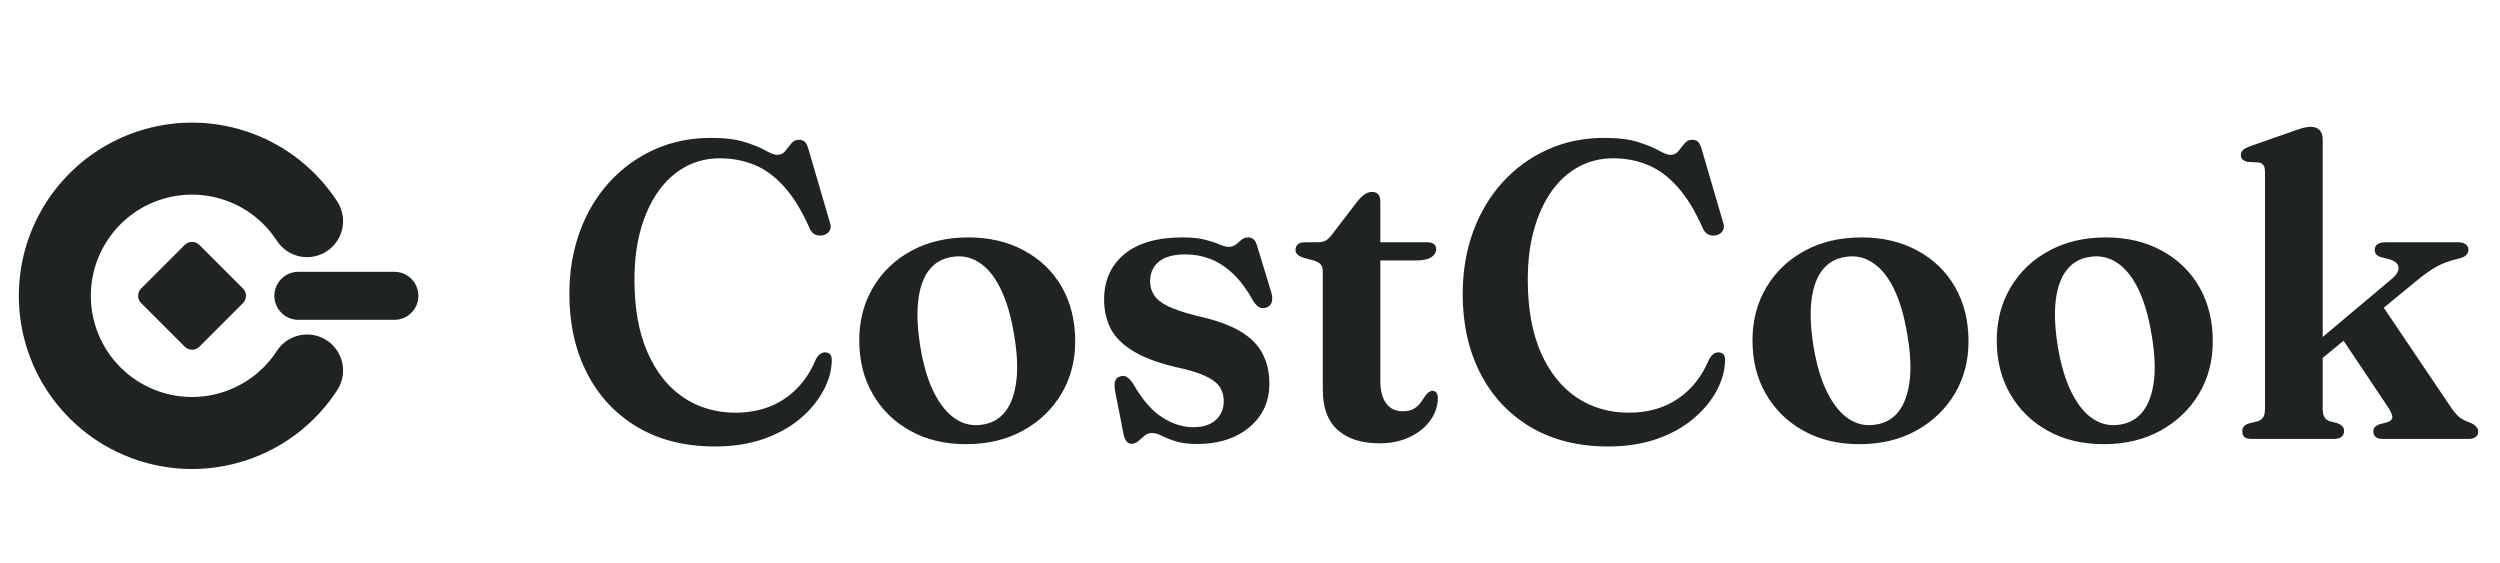
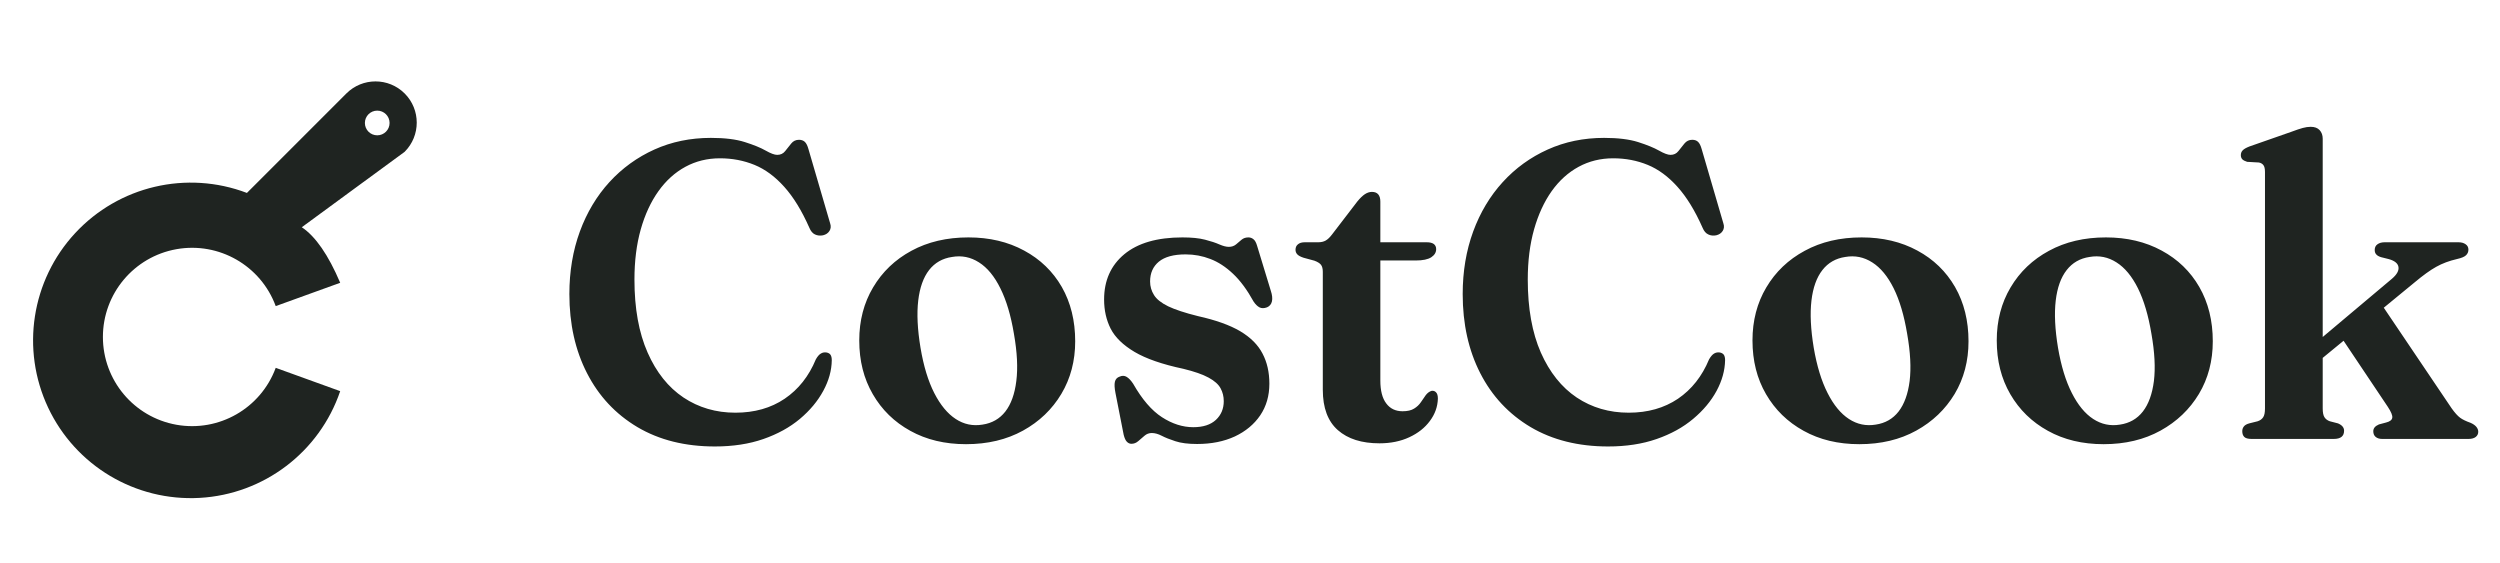
<svg xmlns="http://www.w3.org/2000/svg" viewBox="0 0 262 59" fill="none" role="img" aria-label="CostCook">
  <g transform="translate(0 8) scale(0.7188)">
-     <path d="M 44.77 42.89 A 20 20 0 1 1 44.77 21.11" stroke="#1F2421" stroke-width="10.5" stroke-linecap="round" />
-     <rect x="40" y="28.5" width="21" height="7" rx="3.5" fill="#1F2421" />
-     <rect x="22" y="26" width="12" height="12" rx="1.5" fill="#1F2421" transform="rotate(45 28 32)" />
+     <path fill="#1F2421" fill-rule="evenodd" d="M49.6 30.1 Q47 24 44 22 L59 11 A6 6 0 0 0 50.5 2.5 L36 17 A23 23 0 1 0 49.6 45.9 L40.2 42.5 A13 13 0 1 1 40.2 33.5 Z M56.8 6.8 A1.8 1.8 0 1 1 53.2 6.8 A1.8 1.8 0 1 1 56.8 6.8 Z" />
  </g>
  <path transform="translate(58 46)" fill="#1F2421" d="M29.17 -8.25Q29.15 -6.64 28.28 -5.04Q27.41 -3.43 25.83 -2.1Q24.24 -0.77 22 0.01Q19.76 0.79 16.92 0.79Q12.23 0.79 8.8 -1.24Q5.37 -3.28 3.52 -6.89Q1.67 -10.49 1.67 -15.18Q1.67 -18.74 2.77 -21.74Q3.87 -24.73 5.87 -26.92Q7.88 -29.11 10.58 -30.33Q13.29 -31.55 16.5 -31.55Q18.68 -31.55 20.06 -31.11Q21.45 -30.67 22.24 -30.22Q23.03 -29.77 23.45 -29.77Q23.98 -29.77 24.29 -30.17Q24.6 -30.58 24.92 -30.96Q25.23 -31.35 25.74 -31.35Q26.11 -31.35 26.35 -31.13Q26.58 -30.91 26.73 -30.36L29 -22.59Q29.15 -22.15 28.93 -21.8Q28.71 -21.45 28.25 -21.34Q27.79 -21.25 27.41 -21.43Q27.04 -21.6 26.82 -22.13Q25.63 -24.82 24.19 -26.42Q22.75 -28.03 21.07 -28.72Q19.38 -29.41 17.45 -29.41Q15.47 -29.41 13.83 -28.52Q12.19 -27.63 11 -25.96Q9.81 -24.29 9.15 -21.96Q8.49 -19.62 8.49 -16.7Q8.49 -12.17 9.87 -9.05Q11.24 -5.94 13.63 -4.34Q16.02 -2.75 19.07 -2.75Q22.07 -2.75 24.23 -4.21Q26.4 -5.68 27.5 -8.34Q27.76 -8.8 28.03 -8.95Q28.29 -9.11 28.62 -9.06Q28.93 -9 29.05 -8.8Q29.17 -8.6 29.17 -8.25Z M43.49 -21.12Q46.79 -21.12 49.33 -19.74Q51.87 -18.37 53.28 -15.92Q54.68 -13.46 54.68 -10.23Q54.68 -7.15 53.23 -4.72Q51.78 -2.29 49.21 -0.87Q46.63 0.55 43.24 0.55Q39.92 0.55 37.4 -0.85Q34.88 -2.24 33.47 -4.69Q32.05 -7.13 32.05 -10.32Q32.05 -13.44 33.5 -15.88Q34.95 -18.33 37.52 -19.72Q40.1 -21.12 43.49 -21.12ZM44.96 -1.5Q46.46 -1.72 47.36 -2.87Q48.26 -4.03 48.51 -6.07Q48.77 -8.12 48.26 -11.02Q47.78 -13.9 46.84 -15.78Q45.91 -17.67 44.6 -18.5Q43.29 -19.34 41.77 -19.07Q40.27 -18.85 39.37 -17.7Q38.47 -16.54 38.23 -14.5Q37.99 -12.45 38.47 -9.55Q38.95 -6.69 39.91 -4.81Q40.87 -2.93 42.16 -2.09Q43.44 -1.25 44.96 -1.5Z M67.06 -1.23Q68.6 -1.23 69.43 -2Q70.25 -2.77 70.25 -3.96Q70.25 -4.69 69.92 -5.3Q69.59 -5.92 68.67 -6.42Q67.74 -6.93 66.01 -7.35Q62.71 -8.05 60.9 -9.12Q59.1 -10.19 58.4 -11.55Q57.71 -12.91 57.71 -14.61Q57.71 -17.6 59.83 -19.36Q61.96 -21.12 65.92 -21.12Q67.37 -21.12 68.29 -20.88Q69.22 -20.64 69.8 -20.38Q70.38 -20.13 70.78 -20.13Q71.22 -20.13 71.53 -20.38Q71.84 -20.64 72.12 -20.88Q72.41 -21.12 72.83 -21.12Q73.13 -21.12 73.36 -20.93Q73.6 -20.75 73.75 -20.22L75.18 -15.53Q75.4 -14.87 75.3 -14.42Q75.2 -13.97 74.78 -13.79Q74.32 -13.62 73.99 -13.79Q73.66 -13.97 73.38 -14.39Q72.36 -16.24 71.22 -17.31Q70.08 -18.39 68.84 -18.86Q67.61 -19.34 66.25 -19.34Q64.38 -19.34 63.45 -18.58Q62.53 -17.82 62.53 -16.5Q62.53 -15.73 62.94 -15.08Q63.34 -14.43 64.42 -13.9Q65.5 -13.38 67.55 -12.87Q70.34 -12.25 71.97 -11.29Q73.6 -10.32 74.31 -8.95Q75.03 -7.59 75.03 -5.79Q75.03 -3.89 74.07 -2.47Q73.11 -1.06 71.41 -0.26Q69.7 0.53 67.46 0.53Q66.05 0.53 65.18 0.24Q64.31 -0.04 63.75 -0.33Q63.19 -0.62 62.71 -0.62Q62.27 -0.62 61.94 -0.33Q61.61 -0.04 61.29 0.23Q60.97 0.51 60.57 0.51Q60.31 0.51 60.1 0.3Q59.89 0.09 59.76 -0.44L58.9 -4.82Q58.75 -5.59 58.84 -5.99Q58.94 -6.4 59.34 -6.53Q59.74 -6.71 60.08 -6.5Q60.42 -6.29 60.75 -5.79Q62.16 -3.32 63.77 -2.28Q65.39 -1.23 67.06 -1.23Z M79.75 -18.68L78.61 -18.99Q78.15 -19.14 77.96 -19.34Q77.77 -19.54 77.77 -19.82Q77.77 -20.2 78.03 -20.4Q78.28 -20.61 78.74 -20.61L80.15 -20.61Q80.61 -20.61 80.93 -20.79Q81.25 -20.97 81.6 -21.43L84.26 -24.9Q84.68 -25.41 85.04 -25.65Q85.41 -25.89 85.78 -25.89Q86.22 -25.89 86.44 -25.63Q86.66 -25.37 86.66 -24.88L86.66 -6.12Q86.66 -4.53 87.28 -3.72Q87.89 -2.9 88.99 -2.9Q89.76 -2.9 90.2 -3.18Q90.64 -3.45 90.91 -3.85Q91.17 -4.25 91.42 -4.59Q91.68 -4.93 92.03 -5.04Q92.32 -5.08 92.5 -4.88Q92.69 -4.69 92.69 -4.22Q92.65 -2.95 91.85 -1.88Q91.06 -0.81 89.7 -0.18Q88.33 0.46 86.57 0.46Q83.78 0.46 82.21 -0.92Q80.63 -2.31 80.63 -5.15L80.63 -17.51Q80.63 -18 80.44 -18.25Q80.24 -18.5 79.75 -18.68ZM84.35 -18.7L84.37 -20.61L91.52 -20.61Q92.01 -20.61 92.26 -20.43Q92.51 -20.24 92.51 -19.89Q92.51 -19.38 92 -19.04Q91.48 -18.7 90.36 -18.7Z M122.79 -8.25Q122.76 -6.64 121.9 -5.04Q121.03 -3.43 119.44 -2.1Q117.86 -0.77 115.61 0.01Q113.37 0.79 110.53 0.79Q105.85 0.79 102.41 -1.24Q98.98 -3.28 97.13 -6.89Q95.29 -10.49 95.29 -15.18Q95.29 -18.74 96.39 -21.74Q97.49 -24.73 99.49 -26.92Q101.49 -29.11 104.2 -30.33Q106.9 -31.55 110.11 -31.55Q112.29 -31.55 113.68 -31.11Q115.06 -30.67 115.86 -30.22Q116.65 -29.77 117.07 -29.77Q117.59 -29.77 117.9 -30.17Q118.21 -30.58 118.53 -30.96Q118.85 -31.35 119.35 -31.35Q119.73 -31.35 119.96 -31.13Q120.19 -30.91 120.34 -30.36L122.61 -22.59Q122.76 -22.15 122.54 -21.8Q122.32 -21.45 121.86 -21.34Q121.4 -21.25 121.03 -21.43Q120.65 -21.6 120.43 -22.13Q119.24 -24.82 117.8 -26.42Q116.36 -28.03 114.68 -28.72Q113 -29.41 111.06 -29.41Q109.08 -29.41 107.44 -28.52Q105.8 -27.63 104.61 -25.96Q103.43 -24.29 102.77 -21.96Q102.11 -19.62 102.11 -16.7Q102.11 -12.17 103.48 -9.05Q104.86 -5.94 107.24 -4.34Q109.63 -2.75 112.69 -2.75Q115.68 -2.75 117.85 -4.21Q120.01 -5.68 121.11 -8.34Q121.38 -8.8 121.64 -8.95Q121.91 -9.11 122.24 -9.06Q122.54 -9 122.67 -8.8Q122.79 -8.6 122.79 -8.25Z M137.1 -21.12Q140.4 -21.12 142.94 -19.74Q145.48 -18.37 146.89 -15.92Q148.3 -13.46 148.3 -10.23Q148.3 -7.15 146.85 -4.72Q145.39 -2.29 142.82 -0.87Q140.25 0.55 136.86 0.55Q133.54 0.55 131.02 -0.85Q128.5 -2.24 127.08 -4.69Q125.66 -7.13 125.66 -10.32Q125.66 -13.44 127.11 -15.88Q128.56 -18.33 131.14 -19.72Q133.71 -21.12 137.1 -21.12ZM138.57 -1.5Q140.07 -1.72 140.97 -2.87Q141.87 -4.03 142.13 -6.07Q142.38 -8.12 141.87 -11.02Q141.39 -13.9 140.46 -15.78Q139.52 -17.67 138.21 -18.5Q136.9 -19.34 135.38 -19.07Q133.89 -18.85 132.99 -17.7Q132.08 -16.54 131.84 -14.5Q131.6 -12.45 132.08 -9.55Q132.57 -6.69 133.53 -4.81Q134.48 -2.93 135.77 -2.09Q137.06 -1.25 138.57 -1.5Z M162.7 -21.12Q166 -21.12 168.54 -19.74Q171.08 -18.37 172.49 -15.92Q173.9 -13.46 173.9 -10.23Q173.9 -7.15 172.45 -4.72Q170.99 -2.29 168.42 -0.87Q165.85 0.55 162.46 0.55Q159.14 0.55 156.62 -0.85Q154.1 -2.24 152.68 -4.69Q151.26 -7.13 151.26 -10.32Q151.26 -13.44 152.71 -15.88Q154.16 -18.33 156.74 -19.72Q159.31 -21.12 162.7 -21.12ZM164.17 -1.5Q165.67 -1.72 166.57 -2.87Q167.47 -4.03 167.73 -6.07Q167.98 -8.12 167.47 -11.02Q166.99 -13.9 166.06 -15.78Q165.12 -17.67 163.81 -18.5Q162.5 -19.34 160.98 -19.07Q159.49 -18.85 158.59 -17.7Q157.68 -16.54 157.44 -14.5Q157.2 -12.45 157.68 -9.55Q158.17 -6.69 159.13 -4.81Q160.08 -2.93 161.37 -2.09Q162.66 -1.25 164.17 -1.5Z M177.96 0Q177.41 0 177.2 -0.21Q176.99 -0.42 176.99 -0.81Q176.99 -1.1 177.16 -1.31Q177.32 -1.52 177.72 -1.63L178.6 -1.85Q178.99 -1.98 179.18 -2.27Q179.37 -2.55 179.37 -3.19L179.37 -27.98Q179.37 -28.49 179.2 -28.7Q179.04 -28.91 178.73 -28.97L177.5 -29.04Q177.15 -29.15 176.99 -29.31Q176.84 -29.48 176.84 -29.74Q176.84 -30.05 177.04 -30.25Q177.23 -30.45 177.74 -30.65L182.14 -32.19Q182.89 -32.47 183.33 -32.59Q183.77 -32.71 184.16 -32.71Q184.78 -32.71 185.1 -32.36Q185.42 -32.01 185.42 -31.46L185.42 -3.19Q185.42 -2.57 185.6 -2.28Q185.79 -1.98 186.17 -1.85L187.02 -1.63Q187.66 -1.36 187.66 -0.86Q187.66 0 186.58 0ZM183.68 -9.22L192.68 -16.79Q193.45 -17.45 193.36 -18.02Q193.27 -18.59 192.33 -18.85L191.53 -19.05Q191.18 -19.16 191.03 -19.34Q190.87 -19.51 190.87 -19.8Q190.87 -20.2 191.16 -20.4Q191.45 -20.61 191.91 -20.61L199.65 -20.61Q200.11 -20.61 200.4 -20.4Q200.69 -20.2 200.69 -19.84Q200.69 -19.49 200.44 -19.25Q200.2 -19.01 199.48 -18.85Q198.27 -18.57 197.32 -18.04Q196.37 -17.51 195.08 -16.43L184.32 -7.59ZM191.2 -14.67L198.93 -3.21Q199.43 -2.51 199.82 -2.22Q200.2 -1.94 200.91 -1.69Q201.3 -1.52 201.51 -1.28Q201.72 -1.03 201.72 -0.75Q201.72 -0.42 201.46 -0.21Q201.19 0 200.71 0L191.64 0Q191.23 0 190.97 -0.21Q190.72 -0.42 190.72 -0.81Q190.72 -1.03 190.86 -1.21Q191.01 -1.39 191.31 -1.52L192.06 -1.72Q192.66 -1.87 192.71 -2.22Q192.77 -2.57 192.24 -3.37L187.13 -11Z" />
</svg>
